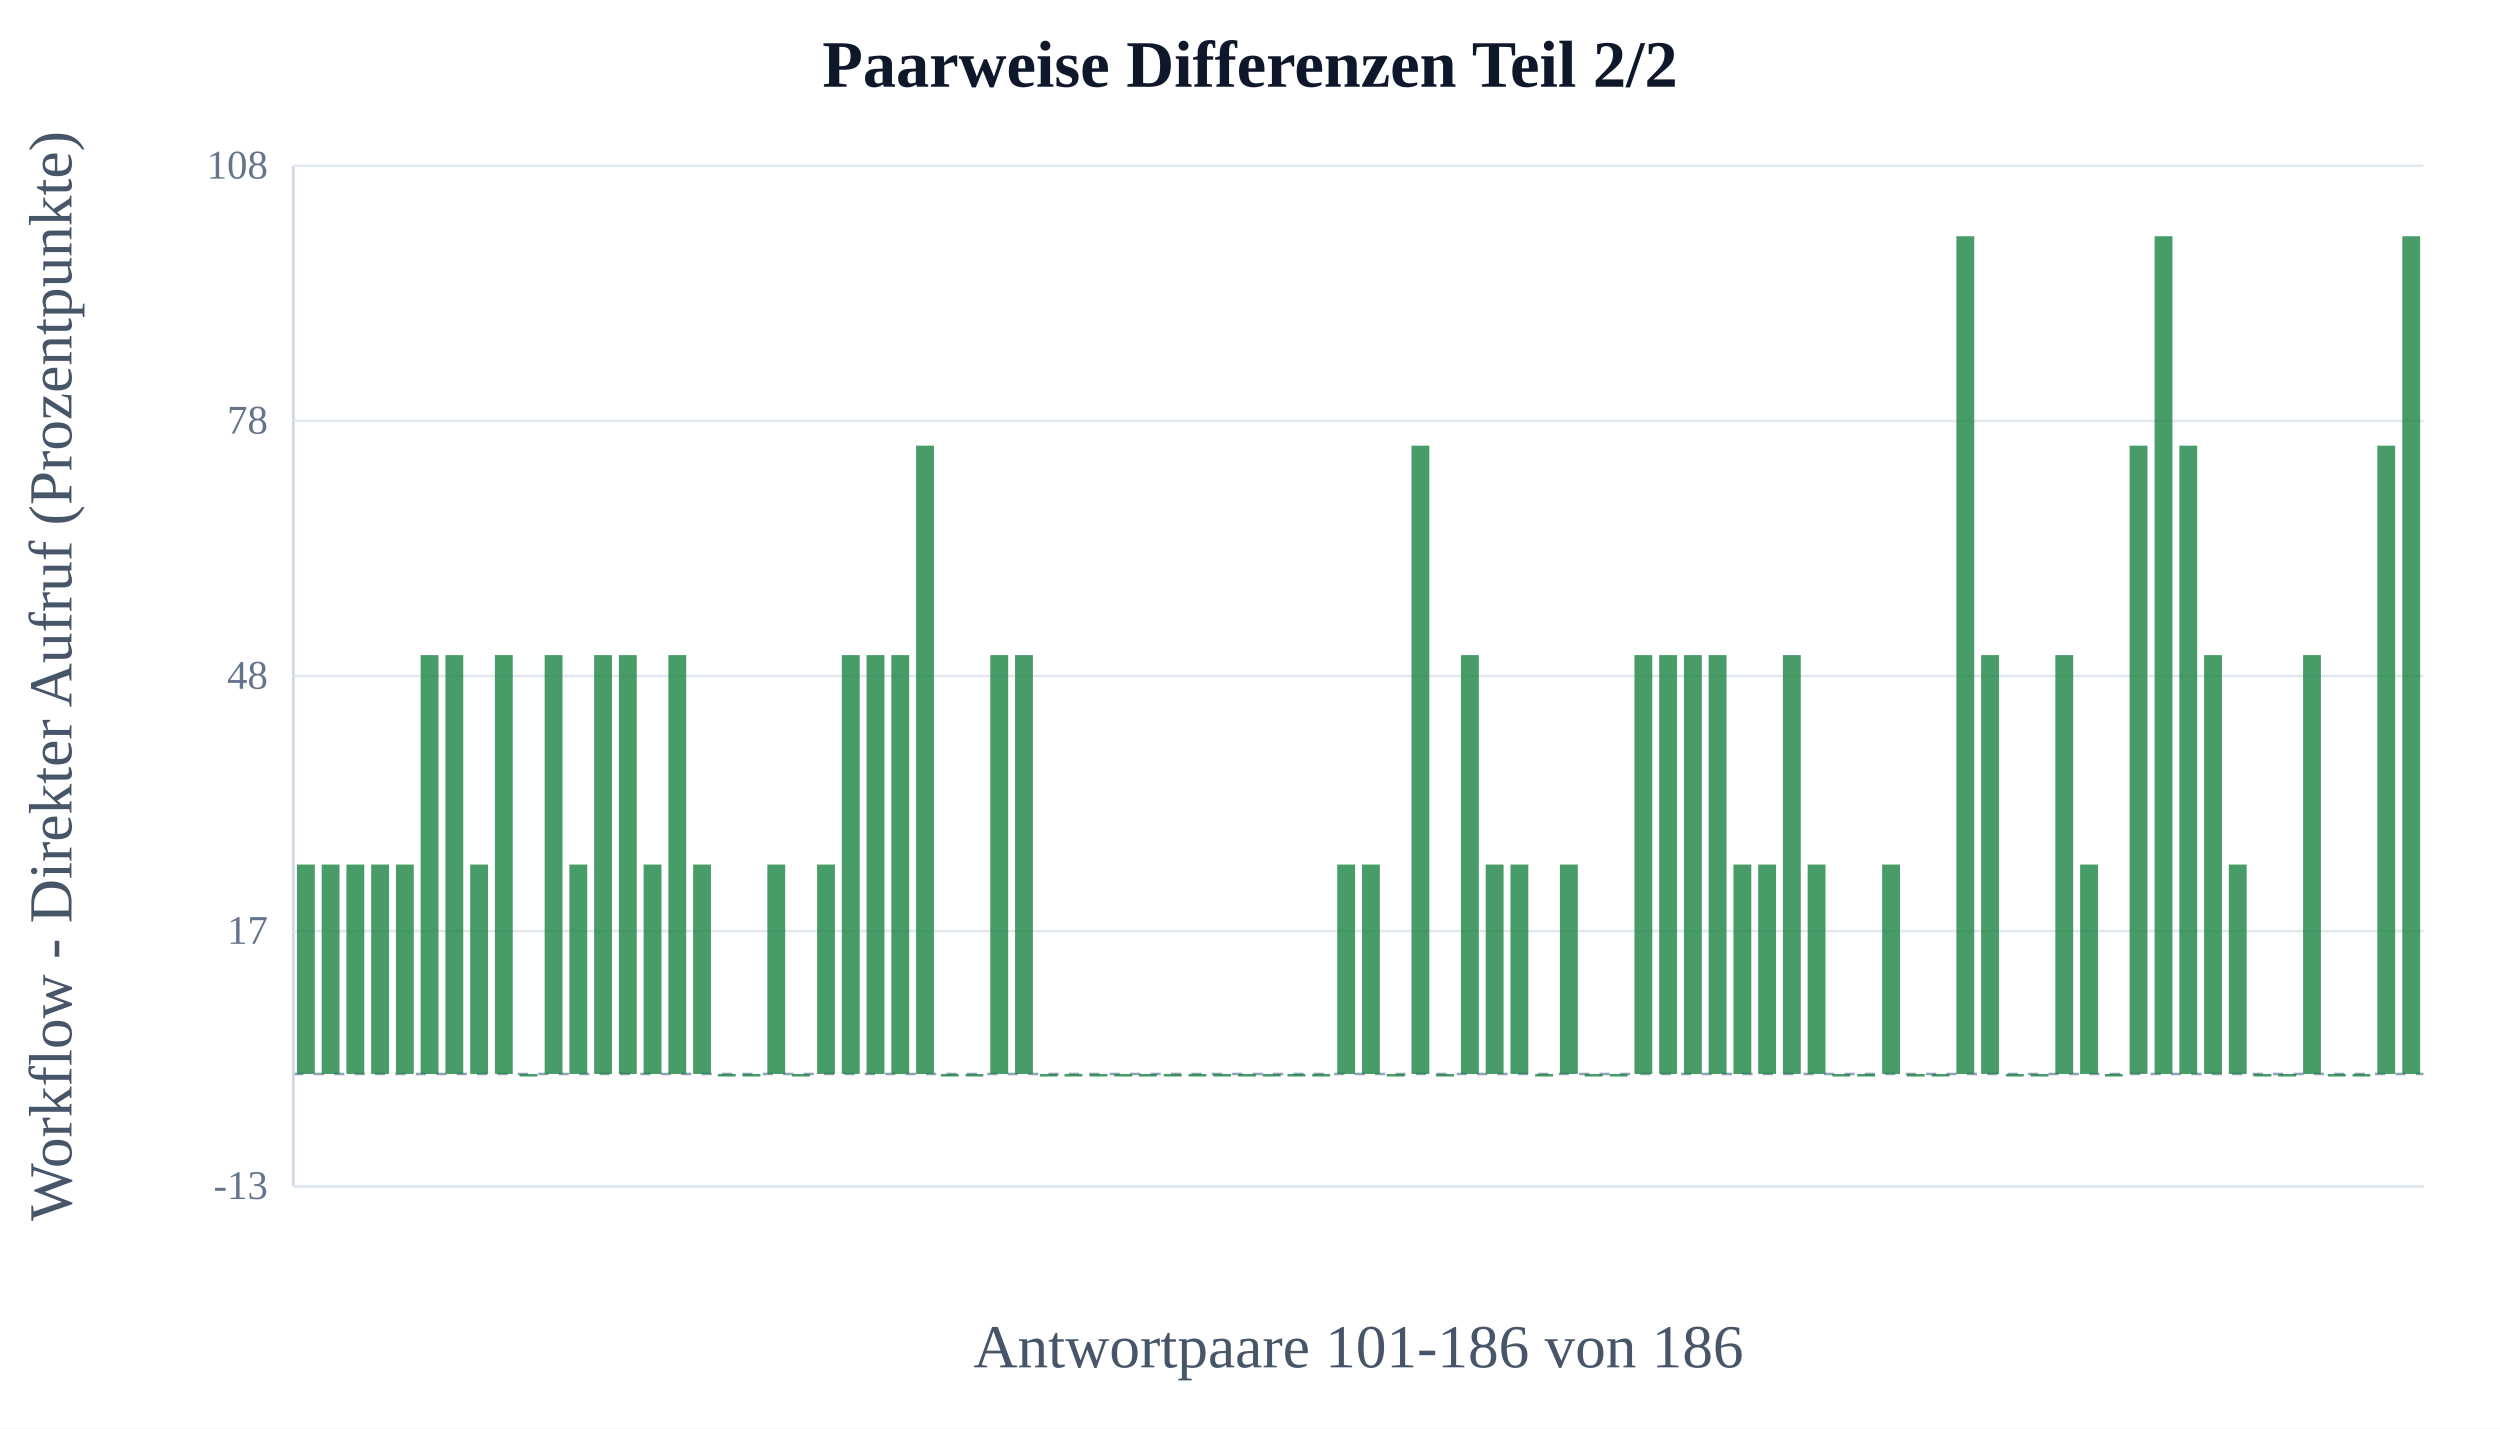
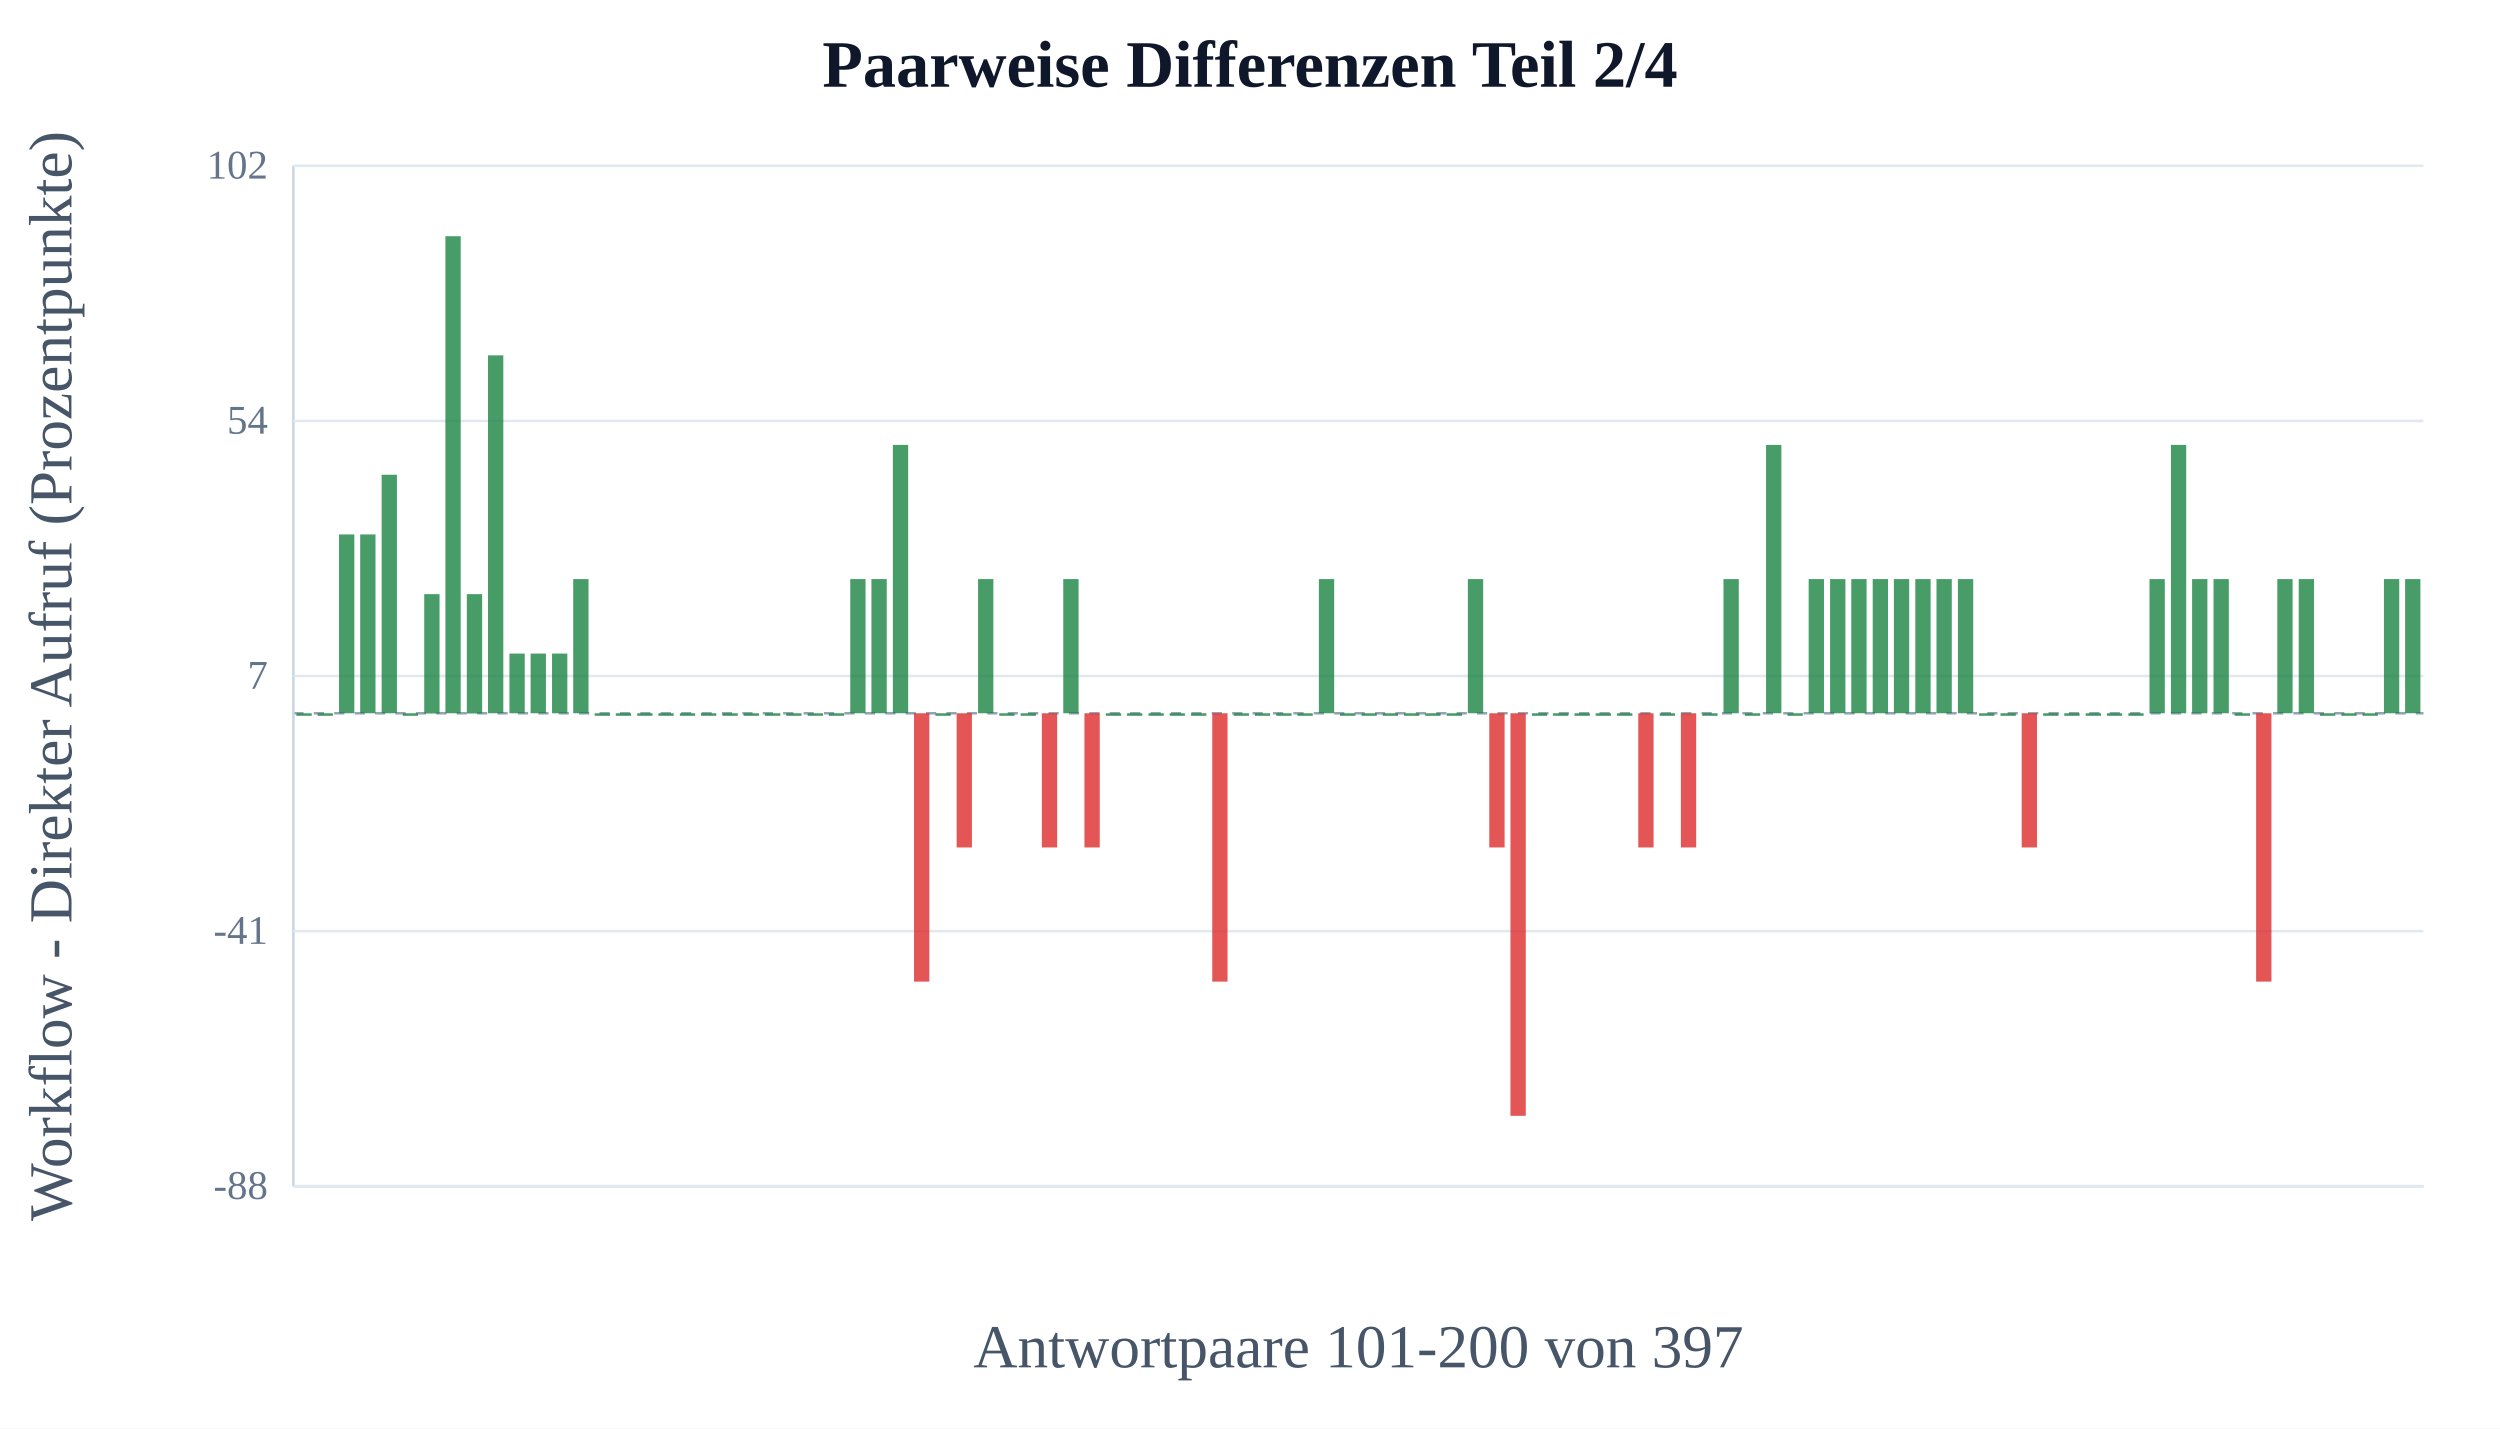
- <svg xmlns="http://www.w3.org/2000/svg" width="980" height="560" viewBox="0 0 980 560" role="img" aria-label="Paarweise Differenzen Teil 2/2">
+ <svg xmlns="http://www.w3.org/2000/svg" width="980" height="560" viewBox="0 0 980 560" role="img" aria-label="Paarweise Differenzen Teil 2/4">
  <rect width="100%" height="100%" fill="white" />
-   <text x="490" y="34" text-anchor="middle" font-size="26" font-weight="700" fill="#0f172a">Paarweise Differenzen Teil 2/2</text>
+   <text x="490" y="34" text-anchor="middle" font-size="26" font-weight="700" fill="#0f172a">Paarweise Differenzen Teil 2/4</text>
  <text x="28" y="265" transform="rotate(-90 28 265)" text-anchor="middle" font-size="24" fill="#475569">Workflow - Direkter Aufruf (Prozentpunkte)</text>
-   <text x="532.5" y="536" text-anchor="middle" font-size="24" fill="#475569">Antwortpaare 101-186 von 186</text>
-   <line x1="115" y1="421.0" x2="950" y2="421.0" stroke="#94a3b8" stroke-dasharray="4 4" />
+   <text x="532.5" y="536" text-anchor="middle" font-size="24" fill="#475569">Antwortpaare 101-200 von 397</text>
+   <line x1="115" y1="279.6" x2="950" y2="279.6" stroke="#94a3b8" stroke-dasharray="4 4" />
  <line x1="115" y1="65" x2="115" y2="465" stroke="#cbd5e1" />
  <line x1="115" y1="465" x2="950" y2="465" stroke="#cbd5e1" />
  <line x1="115" y1="465.0" x2="950" y2="465.0" stroke="#e2e8f0" />
-   <text x="105" y="470.0" text-anchor="end" font-size="16" fill="#64748b">-13</text>
+   <text x="105" y="470.0" text-anchor="end" font-size="16" fill="#64748b">-88</text>
  <line x1="115" y1="365.0" x2="950" y2="365.0" stroke="#e2e8f0" />
-   <text x="105" y="370.0" text-anchor="end" font-size="16" fill="#64748b">17</text>
+   <text x="105" y="370.0" text-anchor="end" font-size="16" fill="#64748b">-41</text>
  <line x1="115" y1="265.0" x2="950" y2="265.0" stroke="#e2e8f0" />
-   <text x="105" y="270.0" text-anchor="end" font-size="16" fill="#64748b">48</text>
+   <text x="105" y="270.0" text-anchor="end" font-size="16" fill="#64748b">7</text>
  <line x1="115" y1="165.0" x2="950" y2="165.0" stroke="#e2e8f0" />
-   <text x="105" y="170.0" text-anchor="end" font-size="16" fill="#64748b">78</text>
+   <text x="105" y="170.0" text-anchor="end" font-size="16" fill="#64748b">54</text>
  <line x1="115" y1="65.0" x2="950" y2="65.0" stroke="#e2e8f0" />
-   <text x="105" y="70.0" text-anchor="end" font-size="16" fill="#64748b">108</text>
-   <rect x="116.4" y="338.9" width="7.0" height="82.1" fill="#15803d" opacity="0.78" />
-   <rect x="126.1" y="338.9" width="7.0" height="82.1" fill="#15803d" opacity="0.78" />
-   <rect x="135.8" y="338.9" width="7.0" height="82.1" fill="#15803d" opacity="0.78" />
-   <rect x="145.5" y="338.9" width="7.0" height="82.1" fill="#15803d" opacity="0.78" />
-   <rect x="155.2" y="338.9" width="7.0" height="82.1" fill="#15803d" opacity="0.78" />
-   <rect x="164.9" y="256.8" width="7.0" height="164.2" fill="#15803d" opacity="0.78" />
-   <rect x="174.6" y="256.8" width="7.0" height="164.2" fill="#15803d" opacity="0.78" />
-   <rect x="184.3" y="338.9" width="7.0" height="82.1" fill="#15803d" opacity="0.78" />
-   <rect x="194.0" y="256.8" width="7.0" height="164.2" fill="#15803d" opacity="0.78" />
-   <rect x="203.7" y="421.0" width="7.0" height="1.0" fill="#15803d" opacity="0.78" />
-   <rect x="213.5" y="256.8" width="7.0" height="164.2" fill="#15803d" opacity="0.78" />
-   <rect x="223.2" y="338.9" width="7.0" height="82.1" fill="#15803d" opacity="0.78" />
-   <rect x="232.9" y="256.8" width="7.0" height="164.2" fill="#15803d" opacity="0.78" />
-   <rect x="242.6" y="256.8" width="7.0" height="164.2" fill="#15803d" opacity="0.78" />
-   <rect x="252.3" y="338.9" width="7.0" height="82.1" fill="#15803d" opacity="0.78" />
-   <rect x="262.0" y="256.8" width="7.0" height="164.2" fill="#15803d" opacity="0.78" />
-   <rect x="271.7" y="338.9" width="7.0" height="82.1" fill="#15803d" opacity="0.78" />
-   <rect x="281.4" y="421.0" width="7.0" height="1.0" fill="#15803d" opacity="0.78" />
-   <rect x="291.1" y="421.0" width="7.0" height="1.0" fill="#15803d" opacity="0.78" />
-   <rect x="300.8" y="338.9" width="7.0" height="82.1" fill="#15803d" opacity="0.78" />
-   <rect x="310.5" y="421.0" width="7.0" height="1.0" fill="#15803d" opacity="0.78" />
-   <rect x="320.3" y="338.9" width="7.0" height="82.1" fill="#15803d" opacity="0.78" />
-   <rect x="330.0" y="256.8" width="7.0" height="164.2" fill="#15803d" opacity="0.78" />
-   <rect x="339.7" y="256.8" width="7.0" height="164.2" fill="#15803d" opacity="0.78" />
-   <rect x="349.4" y="256.8" width="7.0" height="164.2" fill="#15803d" opacity="0.78" />
-   <rect x="359.1" y="174.7" width="7.0" height="246.3" fill="#15803d" opacity="0.78" />
-   <rect x="368.8" y="421.0" width="7.0" height="1.0" fill="#15803d" opacity="0.78" />
-   <rect x="378.5" y="421.0" width="7.0" height="1.0" fill="#15803d" opacity="0.78" />
-   <rect x="388.2" y="256.8" width="7.0" height="164.2" fill="#15803d" opacity="0.78" />
-   <rect x="397.9" y="256.8" width="7.0" height="164.2" fill="#15803d" opacity="0.78" />
-   <rect x="407.6" y="421.0" width="7.0" height="1.0" fill="#15803d" opacity="0.78" />
-   <rect x="417.3" y="421.0" width="7.0" height="1.0" fill="#15803d" opacity="0.78" />
-   <rect x="427.1" y="421.0" width="7.0" height="1.0" fill="#15803d" opacity="0.78" />
-   <rect x="436.8" y="421.0" width="7.0" height="1.0" fill="#15803d" opacity="0.78" />
-   <rect x="446.5" y="421.0" width="7.0" height="1.0" fill="#15803d" opacity="0.78" />
-   <rect x="456.2" y="421.0" width="7.0" height="1.0" fill="#15803d" opacity="0.78" />
-   <rect x="465.9" y="421.0" width="7.0" height="1.0" fill="#15803d" opacity="0.78" />
-   <rect x="475.6" y="421.0" width="7.0" height="1.0" fill="#15803d" opacity="0.78" />
-   <rect x="485.3" y="421.0" width="7.0" height="1.0" fill="#15803d" opacity="0.78" />
-   <rect x="495.0" y="421.0" width="7.0" height="1.0" fill="#15803d" opacity="0.78" />
-   <rect x="504.7" y="421.0" width="7.0" height="1.0" fill="#15803d" opacity="0.78" />
-   <rect x="514.4" y="421.0" width="7.0" height="1.0" fill="#15803d" opacity="0.78" />
-   <rect x="524.2" y="338.9" width="7.0" height="82.1" fill="#15803d" opacity="0.78" />
-   <rect x="533.9" y="338.9" width="7.0" height="82.1" fill="#15803d" opacity="0.78" />
-   <rect x="543.6" y="421.0" width="7.0" height="1.0" fill="#15803d" opacity="0.78" />
-   <rect x="553.3" y="174.7" width="7.0" height="246.3" fill="#15803d" opacity="0.78" />
-   <rect x="563.0" y="421.0" width="7.0" height="1.0" fill="#15803d" opacity="0.78" />
-   <rect x="572.7" y="256.8" width="7.0" height="164.2" fill="#15803d" opacity="0.78" />
-   <rect x="582.4" y="338.9" width="7.0" height="82.1" fill="#15803d" opacity="0.78" />
-   <rect x="592.1" y="338.9" width="7.0" height="82.1" fill="#15803d" opacity="0.78" />
-   <rect x="601.8" y="421.0" width="7.0" height="1.0" fill="#15803d" opacity="0.78" />
-   <rect x="611.5" y="338.9" width="7.0" height="82.1" fill="#15803d" opacity="0.78" />
-   <rect x="621.2" y="421.0" width="7.0" height="1.0" fill="#15803d" opacity="0.78" />
-   <rect x="631.0" y="421.0" width="7.0" height="1.0" fill="#15803d" opacity="0.78" />
-   <rect x="640.7" y="256.8" width="7.0" height="164.2" fill="#15803d" opacity="0.78" />
-   <rect x="650.4" y="256.8" width="7.0" height="164.2" fill="#15803d" opacity="0.78" />
-   <rect x="660.1" y="256.8" width="7.0" height="164.2" fill="#15803d" opacity="0.78" />
-   <rect x="669.8" y="256.8" width="7.0" height="164.2" fill="#15803d" opacity="0.78" />
-   <rect x="679.5" y="338.9" width="7.0" height="82.1" fill="#15803d" opacity="0.78" />
-   <rect x="689.2" y="338.9" width="7.0" height="82.1" fill="#15803d" opacity="0.78" />
-   <rect x="698.9" y="256.8" width="7.0" height="164.2" fill="#15803d" opacity="0.78" />
-   <rect x="708.6" y="338.9" width="7.0" height="82.1" fill="#15803d" opacity="0.78" />
-   <rect x="718.3" y="421.0" width="7.0" height="1.0" fill="#15803d" opacity="0.78" />
-   <rect x="728.0" y="421.0" width="7.0" height="1.0" fill="#15803d" opacity="0.78" />
-   <rect x="737.8" y="338.9" width="7.0" height="82.1" fill="#15803d" opacity="0.78" />
-   <rect x="747.5" y="421.0" width="7.0" height="1.0" fill="#15803d" opacity="0.78" />
-   <rect x="757.2" y="421.0" width="7.0" height="1.0" fill="#15803d" opacity="0.78" />
-   <rect x="766.9" y="92.6" width="7.0" height="328.4" fill="#15803d" opacity="0.78" />
-   <rect x="776.6" y="256.8" width="7.0" height="164.2" fill="#15803d" opacity="0.78" />
-   <rect x="786.3" y="421.0" width="7.0" height="1.0" fill="#15803d" opacity="0.78" />
-   <rect x="796.0" y="421.0" width="7.0" height="1.0" fill="#15803d" opacity="0.78" />
-   <rect x="805.7" y="256.8" width="7.0" height="164.2" fill="#15803d" opacity="0.78" />
-   <rect x="815.4" y="338.9" width="7.0" height="82.1" fill="#15803d" opacity="0.78" />
-   <rect x="825.1" y="421.0" width="7.0" height="1.0" fill="#15803d" opacity="0.78" />
-   <rect x="834.8" y="174.7" width="7.0" height="246.3" fill="#15803d" opacity="0.78" />
-   <rect x="844.6" y="92.6" width="7.0" height="328.4" fill="#15803d" opacity="0.78" />
-   <rect x="854.3" y="174.7" width="7.0" height="246.3" fill="#15803d" opacity="0.78" />
-   <rect x="864.0" y="256.8" width="7.0" height="164.2" fill="#15803d" opacity="0.78" />
-   <rect x="873.7" y="338.9" width="7.0" height="82.1" fill="#15803d" opacity="0.78" />
-   <rect x="883.4" y="421.0" width="7.0" height="1.0" fill="#15803d" opacity="0.78" />
-   <rect x="893.1" y="421.0" width="7.0" height="1.0" fill="#15803d" opacity="0.78" />
-   <rect x="902.8" y="256.8" width="7.0" height="164.2" fill="#15803d" opacity="0.78" />
-   <rect x="912.5" y="421.0" width="7.0" height="1.0" fill="#15803d" opacity="0.78" />
-   <rect x="922.2" y="421.0" width="7.0" height="1.0" fill="#15803d" opacity="0.78" />
-   <rect x="931.9" y="174.7" width="7.0" height="246.3" fill="#15803d" opacity="0.78" />
-   <rect x="941.7" y="92.6" width="7.0" height="328.4" fill="#15803d" opacity="0.78" />
+   <text x="105" y="70.0" text-anchor="end" font-size="16" fill="#64748b">102</text>
+   <rect x="116.2" y="279.6" width="6.0" height="1.0" fill="#15803d" opacity="0.78" />
+   <rect x="124.5" y="279.6" width="6.0" height="1.0" fill="#15803d" opacity="0.78" />
+   <rect x="132.9" y="209.5" width="6.0" height="70.1" fill="#15803d" opacity="0.78" />
+   <rect x="141.2" y="209.5" width="6.0" height="70.1" fill="#15803d" opacity="0.78" />
+   <rect x="149.6" y="186.1" width="6.0" height="93.5" fill="#15803d" opacity="0.78" />
+   <rect x="157.9" y="279.6" width="6.0" height="1.0" fill="#15803d" opacity="0.78" />
+   <rect x="166.3" y="232.9" width="6.0" height="46.8" fill="#15803d" opacity="0.78" />
+   <rect x="174.6" y="92.6" width="6.0" height="187.0" fill="#15803d" opacity="0.78" />
+   <rect x="183.0" y="232.9" width="6.0" height="46.8" fill="#15803d" opacity="0.78" />
+   <rect x="191.3" y="139.3" width="6.0" height="140.3" fill="#15803d" opacity="0.78" />
+   <rect x="199.7" y="256.2" width="6.0" height="23.4" fill="#15803d" opacity="0.78" />
+   <rect x="208.0" y="256.2" width="6.0" height="23.4" fill="#15803d" opacity="0.78" />
+   <rect x="216.4" y="256.2" width="6.0" height="23.4" fill="#15803d" opacity="0.78" />
+   <rect x="224.7" y="227.0" width="6.0" height="52.6" fill="#15803d" opacity="0.78" />
+   <rect x="233.1" y="279.6" width="6.0" height="1.0" fill="#15803d" opacity="0.78" />
+   <rect x="241.4" y="279.6" width="6.0" height="1.0" fill="#15803d" opacity="0.78" />
+   <rect x="249.8" y="279.6" width="6.0" height="1.0" fill="#15803d" opacity="0.78" />
+   <rect x="258.1" y="279.6" width="6.0" height="1.0" fill="#15803d" opacity="0.78" />
+   <rect x="266.5" y="279.6" width="6.0" height="1.0" fill="#15803d" opacity="0.78" />
+   <rect x="274.8" y="279.6" width="6.0" height="1.0" fill="#15803d" opacity="0.78" />
+   <rect x="283.2" y="279.6" width="6.0" height="1.0" fill="#15803d" opacity="0.78" />
+   <rect x="291.5" y="279.6" width="6.0" height="1.0" fill="#15803d" opacity="0.78" />
+   <rect x="299.9" y="279.6" width="6.0" height="1.0" fill="#15803d" opacity="0.78" />
+   <rect x="308.2" y="279.6" width="6.0" height="1.0" fill="#15803d" opacity="0.78" />
+   <rect x="316.6" y="279.6" width="6.0" height="1.0" fill="#15803d" opacity="0.78" />
+   <rect x="324.9" y="279.6" width="6.0" height="1.0" fill="#15803d" opacity="0.78" />
+   <rect x="333.3" y="227.0" width="6.0" height="52.6" fill="#15803d" opacity="0.78" />
+   <rect x="341.6" y="227.0" width="6.0" height="52.6" fill="#15803d" opacity="0.78" />
+   <rect x="350.0" y="174.4" width="6.0" height="105.2" fill="#15803d" opacity="0.78" />
+   <rect x="358.3" y="279.6" width="6.0" height="105.2" fill="#dc2626" opacity="0.78" />
+   <rect x="366.7" y="279.6" width="6.0" height="1.0" fill="#15803d" opacity="0.78" />
+   <rect x="375.0" y="279.6" width="6.0" height="52.6" fill="#dc2626" opacity="0.78" />
+   <rect x="383.4" y="227.0" width="6.0" height="52.6" fill="#15803d" opacity="0.78" />
+   <rect x="391.7" y="279.6" width="6.0" height="1.0" fill="#15803d" opacity="0.78" />
+   <rect x="400.1" y="279.6" width="6.0" height="1.0" fill="#15803d" opacity="0.78" />
+   <rect x="408.4" y="279.6" width="6.0" height="52.6" fill="#dc2626" opacity="0.78" />
+   <rect x="416.8" y="227.0" width="6.0" height="52.6" fill="#15803d" opacity="0.78" />
+   <rect x="425.1" y="279.6" width="6.0" height="52.6" fill="#dc2626" opacity="0.78" />
+   <rect x="433.5" y="279.6" width="6.0" height="1.0" fill="#15803d" opacity="0.78" />
+   <rect x="441.8" y="279.6" width="6.0" height="1.0" fill="#15803d" opacity="0.78" />
+   <rect x="450.2" y="279.6" width="6.0" height="1.0" fill="#15803d" opacity="0.78" />
+   <rect x="458.5" y="279.6" width="6.0" height="1.0" fill="#15803d" opacity="0.78" />
+   <rect x="466.9" y="279.6" width="6.0" height="1.0" fill="#15803d" opacity="0.78" />
+   <rect x="475.2" y="279.6" width="6.0" height="105.2" fill="#dc2626" opacity="0.78" />
+   <rect x="483.6" y="279.6" width="6.0" height="1.0" fill="#15803d" opacity="0.78" />
+   <rect x="491.9" y="279.6" width="6.0" height="1.0" fill="#15803d" opacity="0.78" />
+   <rect x="500.3" y="279.6" width="6.0" height="1.0" fill="#15803d" opacity="0.78" />
+   <rect x="508.6" y="279.6" width="6.0" height="1.0" fill="#15803d" opacity="0.78" />
+   <rect x="517.0" y="227.0" width="6.0" height="52.6" fill="#15803d" opacity="0.78" />
+   <rect x="525.3" y="279.6" width="6.0" height="1.0" fill="#15803d" opacity="0.78" />
+   <rect x="533.7" y="279.6" width="6.0" height="1.0" fill="#15803d" opacity="0.78" />
+   <rect x="542.0" y="279.6" width="6.0" height="1.0" fill="#15803d" opacity="0.78" />
+   <rect x="550.4" y="279.6" width="6.0" height="1.0" fill="#15803d" opacity="0.78" />
+   <rect x="558.7" y="279.6" width="6.0" height="1.0" fill="#15803d" opacity="0.78" />
+   <rect x="567.1" y="279.6" width="6.0" height="1.0" fill="#15803d" opacity="0.78" />
+   <rect x="575.4" y="227.0" width="6.0" height="52.6" fill="#15803d" opacity="0.78" />
+   <rect x="583.8" y="279.6" width="6.0" height="52.6" fill="#dc2626" opacity="0.78" />
+   <rect x="592.1" y="279.6" width="6.0" height="157.8" fill="#dc2626" opacity="0.78" />
+   <rect x="600.5" y="279.6" width="6.0" height="1.0" fill="#15803d" opacity="0.78" />
+   <rect x="608.8" y="279.6" width="6.0" height="1.0" fill="#15803d" opacity="0.78" />
+   <rect x="617.2" y="279.6" width="6.0" height="1.0" fill="#15803d" opacity="0.78" />
+   <rect x="625.5" y="279.6" width="6.0" height="1.0" fill="#15803d" opacity="0.78" />
+   <rect x="633.9" y="279.6" width="6.0" height="1.0" fill="#15803d" opacity="0.78" />
+   <rect x="642.2" y="279.6" width="6.0" height="52.6" fill="#dc2626" opacity="0.78" />
+   <rect x="650.6" y="279.6" width="6.0" height="1.0" fill="#15803d" opacity="0.78" />
+   <rect x="658.9" y="279.6" width="6.0" height="52.6" fill="#dc2626" opacity="0.78" />
+   <rect x="667.3" y="279.6" width="6.0" height="1.0" fill="#15803d" opacity="0.78" />
+   <rect x="675.6" y="227.0" width="6.0" height="52.6" fill="#15803d" opacity="0.78" />
+   <rect x="684.0" y="279.6" width="6.0" height="1.0" fill="#15803d" opacity="0.78" />
+   <rect x="692.3" y="174.4" width="6.0" height="105.2" fill="#15803d" opacity="0.78" />
+   <rect x="700.7" y="279.6" width="6.0" height="1.0" fill="#15803d" opacity="0.78" />
+   <rect x="709.0" y="227.0" width="6.0" height="52.6" fill="#15803d" opacity="0.78" />
+   <rect x="717.4" y="227.0" width="6.0" height="52.6" fill="#15803d" opacity="0.78" />
+   <rect x="725.7" y="227.0" width="6.0" height="52.6" fill="#15803d" opacity="0.78" />
+   <rect x="734.1" y="227.0" width="6.0" height="52.6" fill="#15803d" opacity="0.78" />
+   <rect x="742.4" y="227.0" width="6.0" height="52.6" fill="#15803d" opacity="0.78" />
+   <rect x="750.8" y="227.0" width="6.0" height="52.6" fill="#15803d" opacity="0.78" />
+   <rect x="759.1" y="227.0" width="6.0" height="52.6" fill="#15803d" opacity="0.78" />
+   <rect x="767.5" y="227.0" width="6.0" height="52.6" fill="#15803d" opacity="0.78" />
+   <rect x="775.8" y="279.6" width="6.0" height="1.0" fill="#15803d" opacity="0.78" />
+   <rect x="784.2" y="279.6" width="6.0" height="1.0" fill="#15803d" opacity="0.78" />
+   <rect x="792.5" y="279.6" width="6.0" height="52.6" fill="#dc2626" opacity="0.78" />
+   <rect x="800.9" y="279.6" width="6.0" height="1.0" fill="#15803d" opacity="0.78" />
+   <rect x="809.2" y="279.6" width="6.0" height="1.0" fill="#15803d" opacity="0.78" />
+   <rect x="817.6" y="279.6" width="6.0" height="1.0" fill="#15803d" opacity="0.78" />
+   <rect x="825.9" y="279.6" width="6.0" height="1.0" fill="#15803d" opacity="0.78" />
+   <rect x="834.3" y="279.6" width="6.0" height="1.0" fill="#15803d" opacity="0.78" />
+   <rect x="842.6" y="227.0" width="6.0" height="52.6" fill="#15803d" opacity="0.78" />
+   <rect x="851.0" y="174.4" width="6.0" height="105.2" fill="#15803d" opacity="0.78" />
+   <rect x="859.3" y="227.0" width="6.0" height="52.6" fill="#15803d" opacity="0.78" />
+   <rect x="867.7" y="227.0" width="6.0" height="52.6" fill="#15803d" opacity="0.78" />
+   <rect x="876.0" y="279.6" width="6.0" height="1.0" fill="#15803d" opacity="0.78" />
+   <rect x="884.4" y="279.6" width="6.0" height="105.2" fill="#dc2626" opacity="0.78" />
+   <rect x="892.7" y="227.0" width="6.0" height="52.6" fill="#15803d" opacity="0.78" />
+   <rect x="901.1" y="227.0" width="6.0" height="52.6" fill="#15803d" opacity="0.78" />
+   <rect x="909.4" y="279.6" width="6.0" height="1.0" fill="#15803d" opacity="0.78" />
+   <rect x="917.8" y="279.6" width="6.0" height="1.0" fill="#15803d" opacity="0.78" />
+   <rect x="926.1" y="279.6" width="6.0" height="1.0" fill="#15803d" opacity="0.78" />
+   <rect x="934.5" y="227.0" width="6.0" height="52.6" fill="#15803d" opacity="0.78" />
+   <rect x="942.8" y="227.0" width="6.0" height="52.6" fill="#15803d" opacity="0.78" />
</svg>
